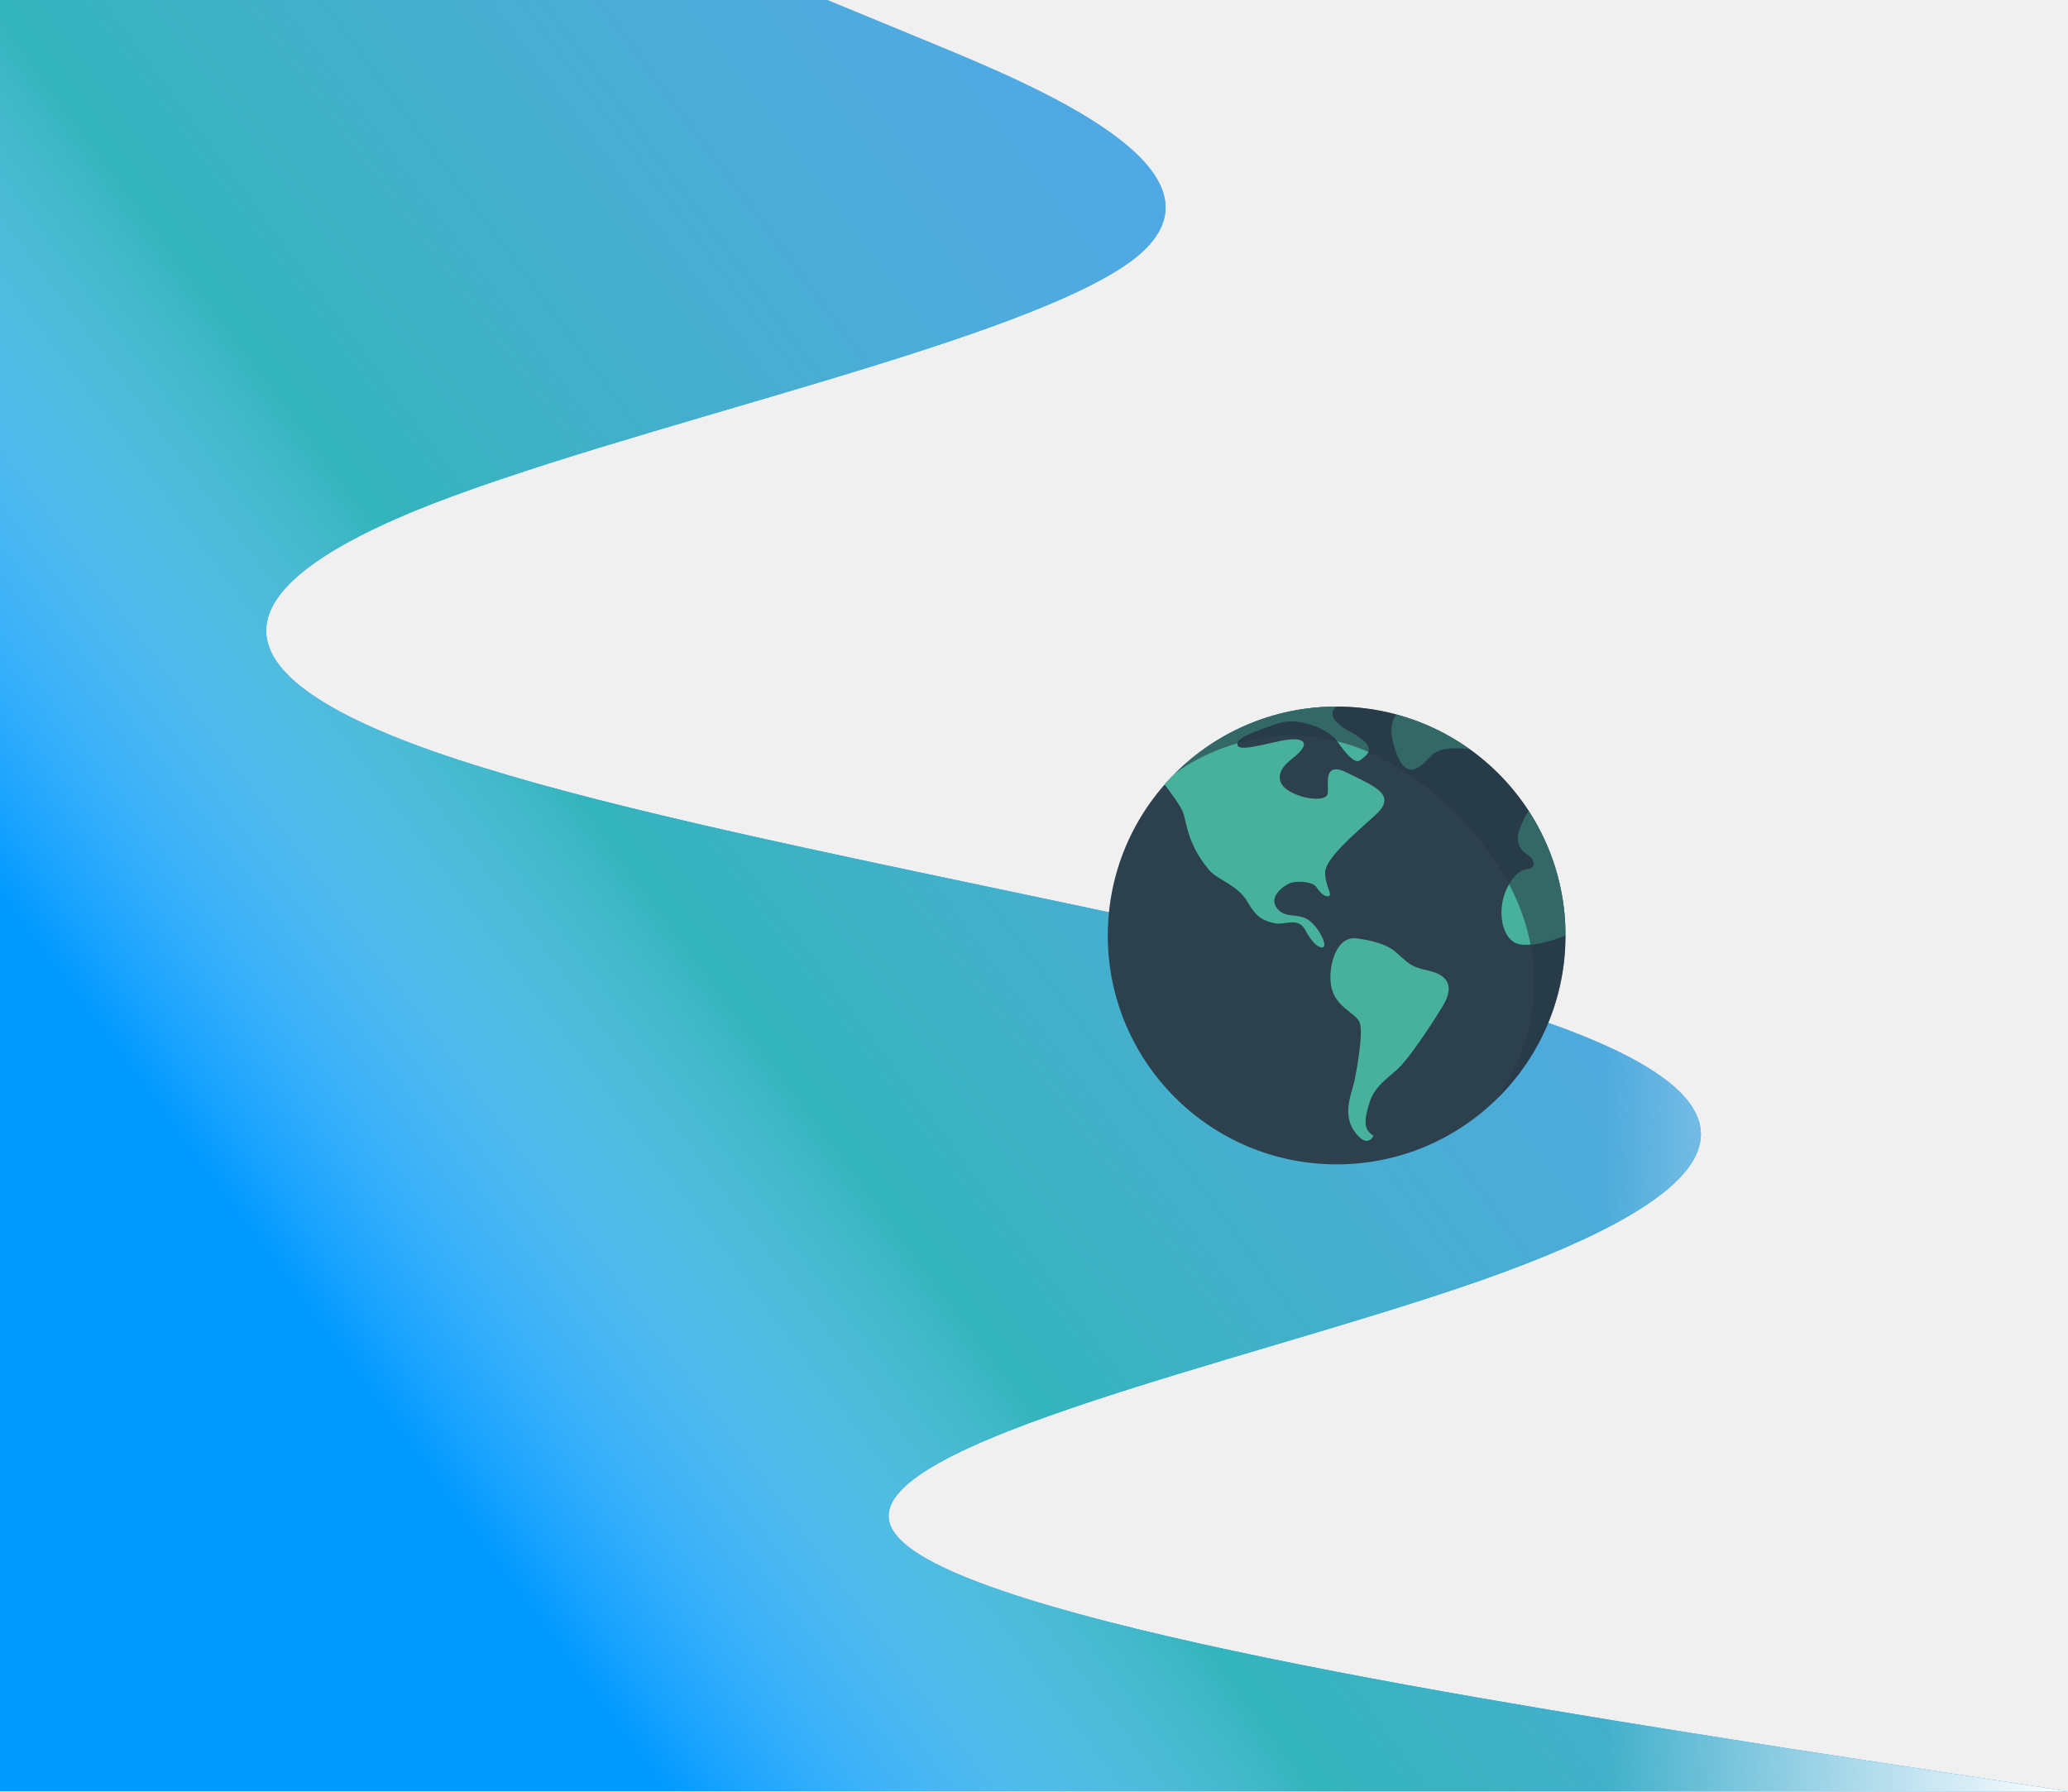
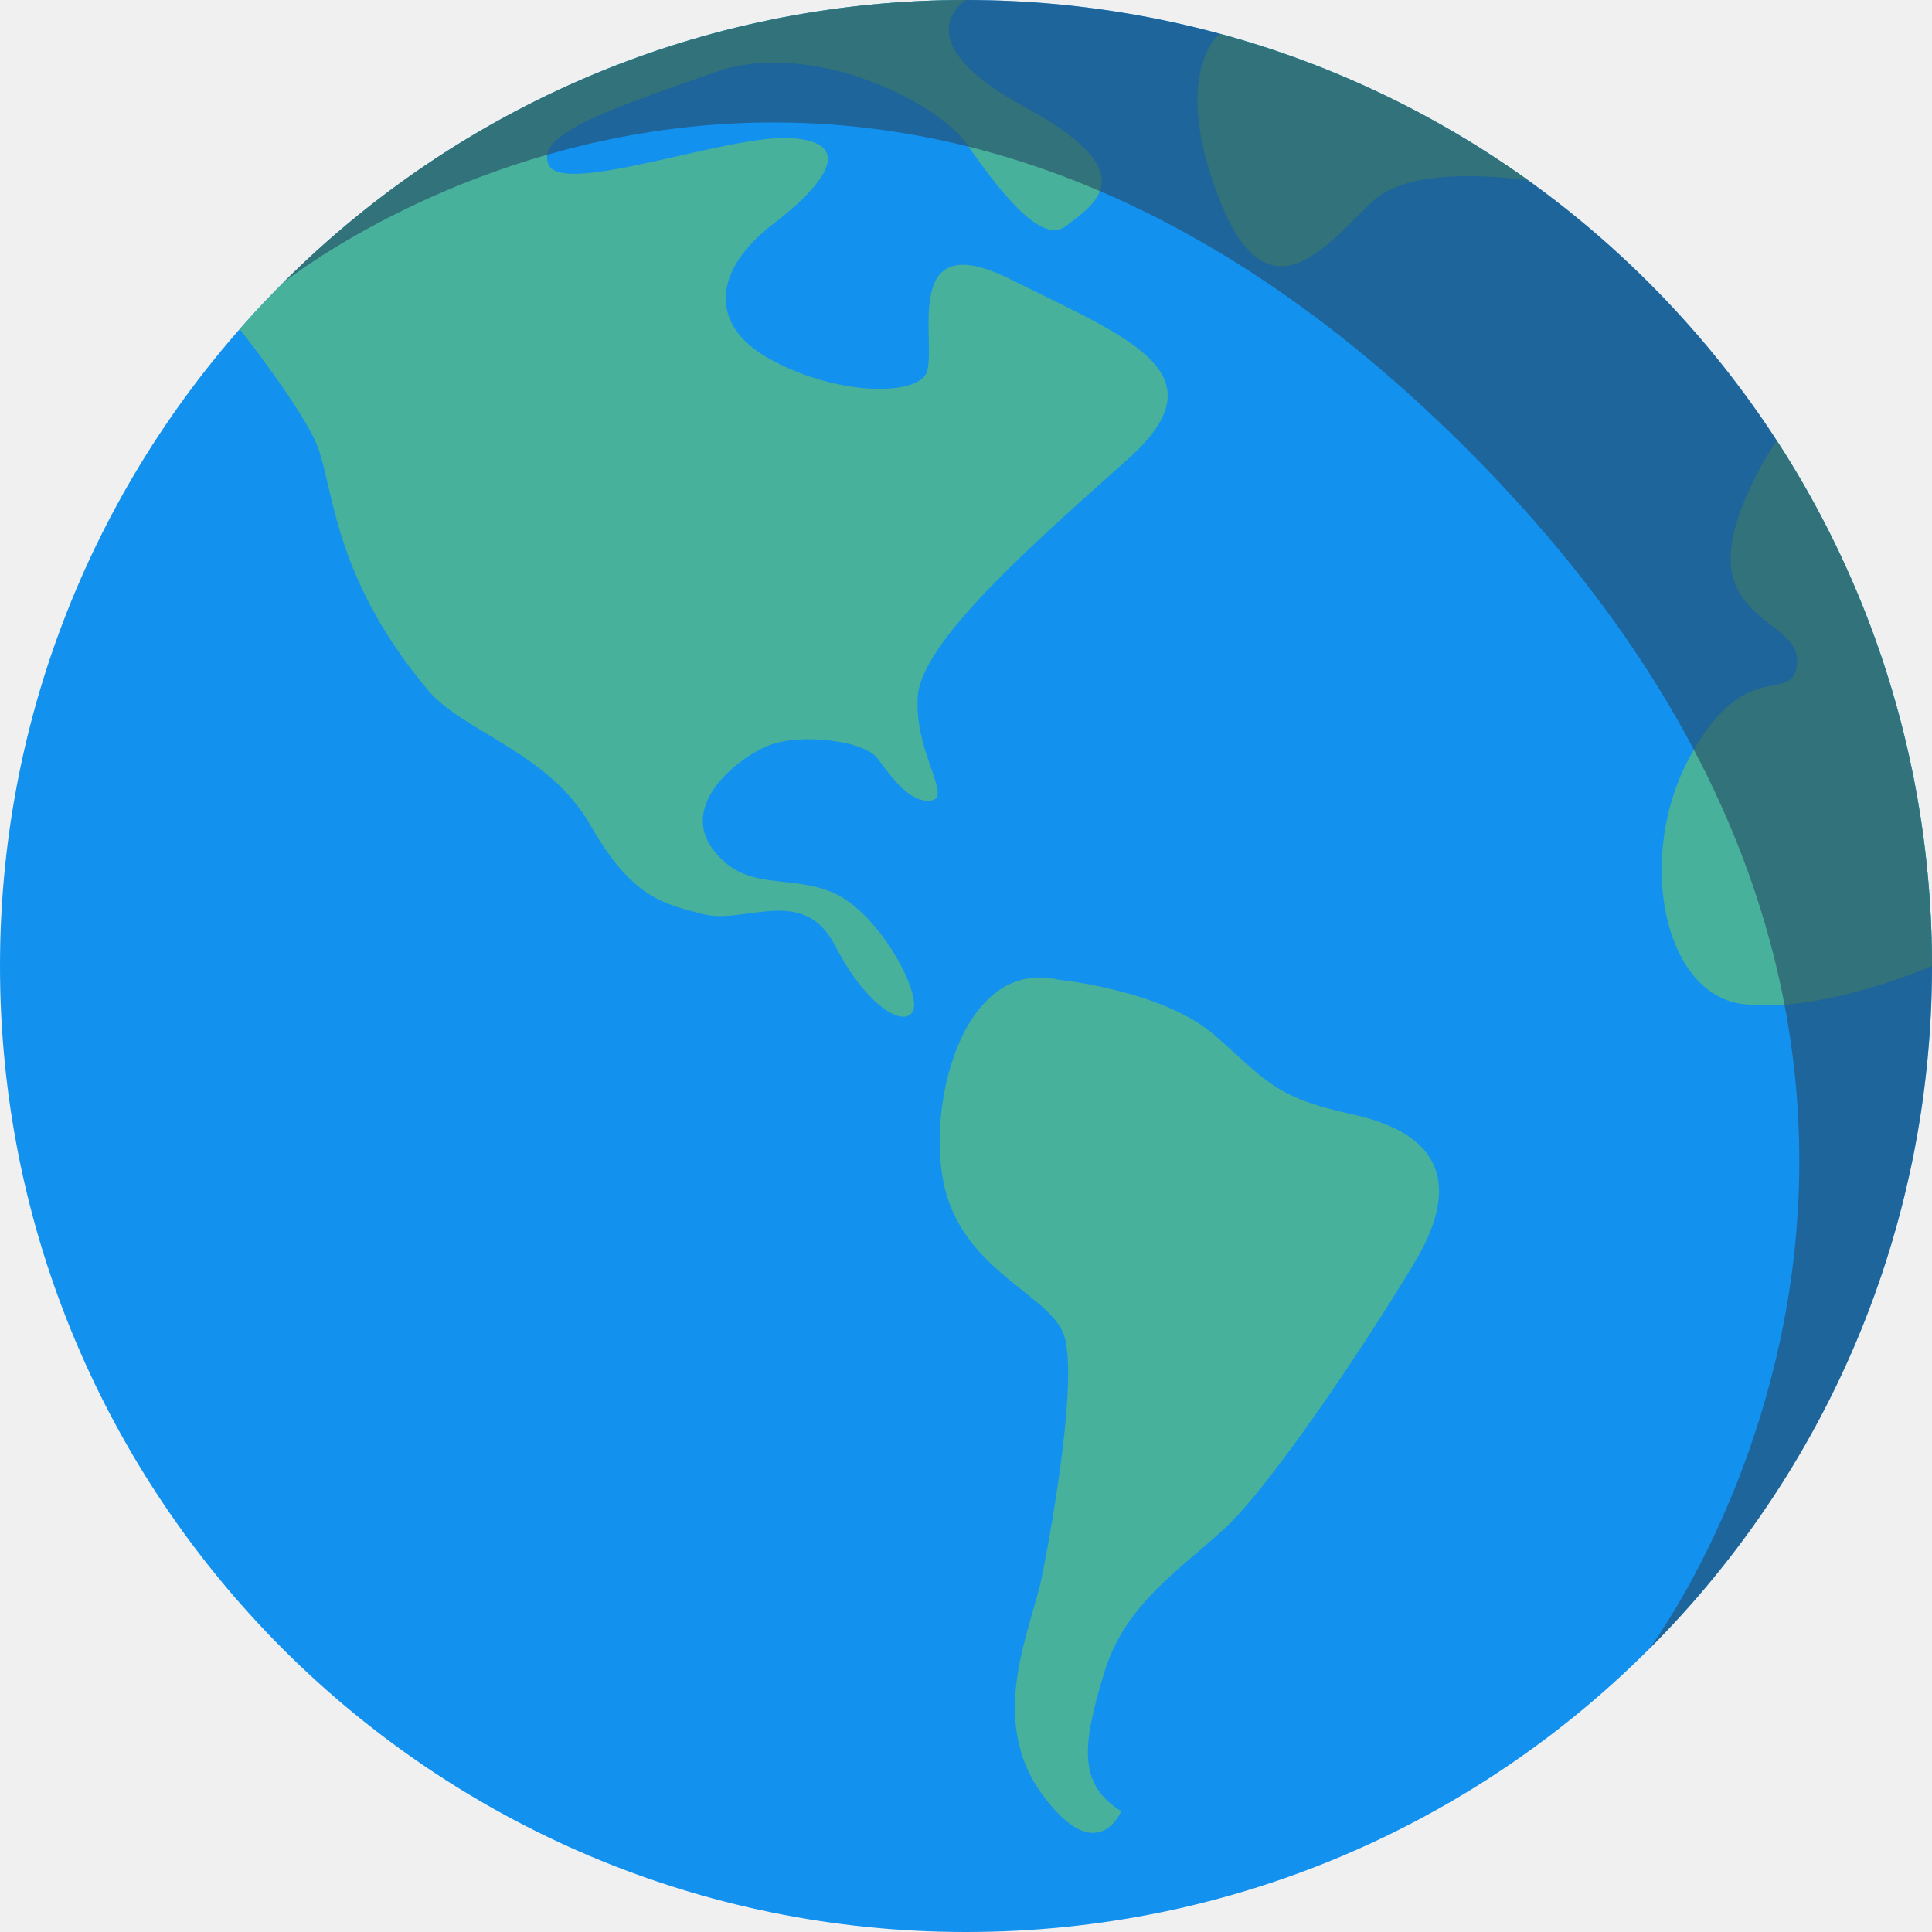
- <svg xmlns="http://www.w3.org/2000/svg" width="1247" height="1080" viewBox="0 0 1247 1080" fill="none">
-   <path d="M498.8 6.48887e-06L561.15 25.725C623.5 51.45 748.2 102.75 685.85 154.5C623.5 205.725 374.1 257.25 249.4 308.25C124.7 360 124.7 411.75 291.097 462.75C455.934 514.275 791.066 565.5 935.25 617.25C1079.43 668.55 1040.47 720 893.553 771.75C748.2 822.825 498.8 874.5 540.497 925.5C580.634 977.175 915.766 1028.25 1080.6 1054.5L1247 1080L6.26436e-06 1080L5.84255e-06 1054.28C5.42074e-06 1028.55 4.57959e-06 977.25 3.73106e-06 925.5C2.89114e-06 874.275 2.0463e-06 822.75 1.21007e-06 771.75C3.6154e-07 720 -4.8699e-07 668.25 -1.32322e-06 617.25C-2.16806e-06 565.725 -3.00798e-06 514.5 -3.85651e-06 462.75C-4.69767e-06 411.45 -5.54128e-06 360 -6.38981e-06 308.25C-7.22727e-06 257.175 -8.07457e-06 205.5 -8.9108e-06 154.5C-9.7581e-06 102.825 -1.05956e-05 51.75 -1.1026e-05 25.5L-1.14441e-05 1.08148e-05L498.8 6.48887e-06Z" fill="#0099FF" />
-   <path d="M498.8 6.48887e-06L561.15 25.725C623.5 51.45 748.2 102.75 685.85 154.5C623.5 205.725 374.1 257.25 249.4 308.25C124.7 360 124.7 411.75 291.097 462.75C455.934 514.275 791.066 565.5 935.25 617.25C1079.43 668.55 1040.47 720 893.553 771.75C748.2 822.825 498.8 874.5 540.497 925.5C580.634 977.175 915.766 1028.25 1080.6 1054.5L1247 1080L6.26436e-06 1080L5.84255e-06 1054.28C5.42074e-06 1028.55 4.57959e-06 977.25 3.73106e-06 925.5C2.89114e-06 874.275 2.0463e-06 822.75 1.21007e-06 771.75C3.6154e-07 720 -4.8699e-07 668.25 -1.32322e-06 617.25C-2.16806e-06 565.725 -3.00798e-06 514.5 -3.85651e-06 462.75C-4.69767e-06 411.45 -5.54128e-06 360 -6.38981e-06 308.25C-7.22727e-06 257.175 -8.07457e-06 205.5 -8.9108e-06 154.5C-9.7581e-06 102.825 -1.05956e-05 51.75 -1.1026e-05 25.5L-1.14441e-05 1.08148e-05L498.8 6.48887e-06Z" fill="url(#paint0_linear)" />
-   <path d="M498.8 6.48887e-06L561.15 25.725C623.5 51.45 748.2 102.75 685.85 154.5C623.5 205.725 374.1 257.25 249.4 308.25C124.7 360 124.7 411.75 291.097 462.75C455.934 514.275 791.066 565.5 935.25 617.25C1079.43 668.55 1040.47 720 893.553 771.75C748.2 822.825 498.8 874.5 540.497 925.5C580.634 977.175 915.766 1028.25 1080.6 1054.5L1247 1080L6.26436e-06 1080L5.84255e-06 1054.28C5.42074e-06 1028.55 4.57959e-06 977.25 3.73106e-06 925.5C2.89114e-06 874.275 2.0463e-06 822.75 1.21007e-06 771.75C3.6154e-07 720 -4.8699e-07 668.25 -1.32322e-06 617.25C-2.16806e-06 565.725 -3.00798e-06 514.5 -3.85651e-06 462.75C-4.69767e-06 411.45 -5.54128e-06 360 -6.38981e-06 308.25C-7.22727e-06 257.175 -8.07457e-06 205.5 -8.9108e-06 154.5C-9.7581e-06 102.825 -1.05956e-05 51.75 -1.1026e-05 25.5L-1.14441e-05 1.08148e-05L498.8 6.48887e-06Z" fill="url(#paint1_linear)" />
-   <g clip-path="url(#clip0)">
-     <path d="M806 702C882.215 702 944 640.215 944 564C944 487.785 882.215 426 806 426C729.785 426 668 487.785 668 564C668 640.215 729.785 702 806 702Z" fill="#2D404E" />
-     <path d="M944 564C944 536.312 935.847 510.53 921.81 488.922C921.81 488.922 913.937 500.422 915.416 507.815C916.894 515.208 925.58 515.772 924.688 521.195C923.796 526.618 917.389 519.643 909.502 533.935C901.615 548.228 905.56 567.948 916.894 569.424C928.229 570.898 944 564 944 564Z" fill="#48B19B" />
-     <path d="M842.241 430.808C858.304 435.168 873.202 442.357 886.367 451.805C886.367 451.805 870.366 449.166 864.304 454.586C858.243 460.007 849.403 472.824 842.241 454.586C835.08 436.349 842.241 430.808 842.241 430.808Z" fill="#48B19B" />
-     <path d="M702.241 473.016C727.532 444.196 764.64 426 806 426C806 426 796.638 431.669 814.38 441.279C832.123 450.891 823.991 455.326 820.294 458.283C816.598 461.24 810.187 452.369 806 446.455C801.812 440.54 783.827 431.424 770.026 436.353C756.226 441.283 744.4 444.924 746.369 449.511C748.339 454.096 771.996 445.228 780.867 445.718C789.739 446.21 786.781 451.63 778.404 458.038C770.026 464.446 769.039 472.331 777.911 477.259C786.781 482.189 797.622 482.682 800.089 479.726C802.555 476.768 795.653 457.547 812.411 465.925C829.169 474.302 842.969 479.235 829.169 491.554C815.368 503.873 799.598 517.678 799.104 525.561C798.61 533.444 804.034 539.856 801.077 540.347C798.119 540.838 795.405 537.144 793.435 534.432C791.466 531.721 782.346 530.737 777.911 532.46C773.475 534.183 765.095 540.838 769.778 547.245C774.462 553.654 780.864 550.693 787.273 553.651C793.681 556.608 799.656 567.863 798.429 570.407C797.202 572.95 791.74 569.73 787.273 561.044C782.805 552.357 774.424 558.087 768.528 556.608C762.631 555.13 758.195 554.145 752.281 543.794C746.366 533.445 734.121 530.548 729.118 524.574C714.785 507.458 715.81 494.509 712.853 488.595C709.896 482.68 702.241 473.016 702.241 473.016Z" fill="#48B19B" />
-     <path d="M819.307 565.972C819.307 565.972 834.093 567.448 841.485 573.857C848.878 580.265 849.866 582.73 861.201 585.194C872.535 587.656 877.465 594.062 870.072 606.385C862.679 618.706 849.37 638.421 842.964 644.336C836.559 650.251 828.672 655.179 825.715 665.036C822.758 674.892 821.771 680.802 828.179 684.748C828.179 684.748 824.731 693.128 816.844 682.285C808.957 671.441 815.365 658.628 816.844 651.235C818.322 643.843 822.265 621.666 819.801 616.242C817.338 610.82 806 607.369 803.043 596.035C800.085 584.701 805.261 562.643 819.307 565.972Z" fill="#48B19B" />
-     <path opacity="0.6" d="M708.419 466.421C762.312 412.527 849.687 412.528 903.58 466.421C957.473 520.312 957.473 607.688 903.581 661.581C903.581 661.581 966.192 578.786 877.548 490.143C788.903 401.498 708.419 466.421 708.419 466.421Z" fill="#253744" />
-   </g>
-   <defs>
-     <linearGradient id="paint0_linear" x1="974.879" y1="-56.4" x2="60.428" y2="621.513" gradientUnits="userSpaceOnUse">
-       <stop offset="0.151" stop-color="#93B0DC" stop-opacity="0.529" />
-       <stop offset="0.72" stop-color="#33B4BC" />
-       <stop offset="1" stop-color="white" stop-opacity="0" />
-     </linearGradient>
-     <linearGradient id="paint1_linear" x1="1247" y1="540" x2="8.85422e-06" y2="540" gradientUnits="userSpaceOnUse">
-       <stop stop-color="white" />
-       <stop offset="0.224" stop-color="white" stop-opacity="0" />
-     </linearGradient>
-     <clipPath id="clip0">
-       <rect x="668" y="426" width="276" height="276" fill="white" />
-     </clipPath>
-   </defs>
+ <svg xmlns="http://www.w3.org/2000/svg" width="276" height="276" viewBox="0 0 276 276" fill="none">
+   <path d="M138 276C214.215 276 276 214.215 276 138C276 61.785 214.215 0 138 0C61.785 0 0 61.785 0 138C0 214.215 61.785 276 138 276Z" fill="#1391EE" />
+   <path d="M276 138C276 110.312 267.847 84.53 253.81 62.922C253.81 62.922 245.937 74.422 247.416 81.815C248.895 89.208 257.58 89.772 256.688 95.195C255.796 100.618 249.389 93.643 241.502 107.935C233.615 122.228 237.56 141.948 248.895 143.423C260.229 144.898 276 138 276 138Z" fill="#48B19B" />
+   <path d="M174.241 4.808C190.304 9.168 205.202 16.357 218.367 25.805C218.367 25.805 202.366 23.166 196.304 28.586C190.243 34.007 181.403 46.824 174.241 28.586C167.08 10.35 174.241 4.808 174.241 4.808Z" fill="#48B19B" />
+   <path d="M34.241 47.017C59.532 18.195 96.64 0 138 0C138 0 128.638 5.669 146.38 15.279C164.123 24.891 155.991 29.326 152.294 32.283C148.598 35.24 142.187 26.369 138 20.455C133.812 14.54 115.827 5.424 102.026 10.353C88.226 15.283 76.4 18.924 78.369 23.511C80.339 28.096 103.996 19.228 112.867 19.718C121.739 20.21 118.781 25.63 110.404 32.038C102.026 38.446 101.039 46.331 109.911 51.259C118.781 56.189 129.622 56.682 132.089 53.726C134.555 50.768 127.653 31.547 144.411 39.925C161.169 48.302 174.969 53.235 161.169 65.554C147.368 77.873 131.598 91.678 131.104 99.561C130.61 107.444 136.034 113.856 133.077 114.347C130.119 114.838 127.405 111.144 125.435 108.432C123.466 105.721 114.346 104.737 109.911 106.46C105.475 108.183 97.095 114.838 101.778 121.245C106.462 127.654 112.864 124.693 119.273 127.651C125.681 130.608 131.656 141.863 130.429 144.407C129.202 146.95 123.74 143.73 119.273 135.044C114.805 126.357 106.424 132.087 100.528 130.608C94.631 129.13 90.195 128.145 84.281 117.794C78.366 107.445 66.121 104.548 61.118 98.573C46.785 81.458 47.81 68.51 44.853 62.595C41.896 56.68 34.241 47.017 34.241 47.017Z" fill="#48B19B" />
+   <path d="M151.307 139.972C151.307 139.972 166.093 141.448 173.486 147.857C180.878 154.265 181.866 156.73 193.201 159.194C204.536 161.656 209.465 168.062 202.072 180.385C194.679 192.706 181.37 212.421 174.964 218.336C168.559 224.251 160.673 229.179 157.715 239.036C154.759 248.892 153.771 254.802 160.179 258.748C160.179 258.748 156.731 267.128 148.844 256.285C140.957 245.441 147.365 232.628 148.844 225.235C150.323 217.843 154.265 195.666 151.801 190.242C149.338 184.82 138 181.369 135.043 170.035C132.086 158.701 137.261 136.643 151.307 139.972Z" fill="#48B19B" />
+   <path opacity="0.6" d="M40.419 40.42C94.312 -13.473 181.687 -13.472 235.58 40.42C289.473 94.312 289.473 181.688 235.581 235.581C235.581 235.581 298.192 152.786 209.548 64.142C120.903 -24.502 40.419 40.42 40.419 40.42Z" fill="#234864" />
</svg>
